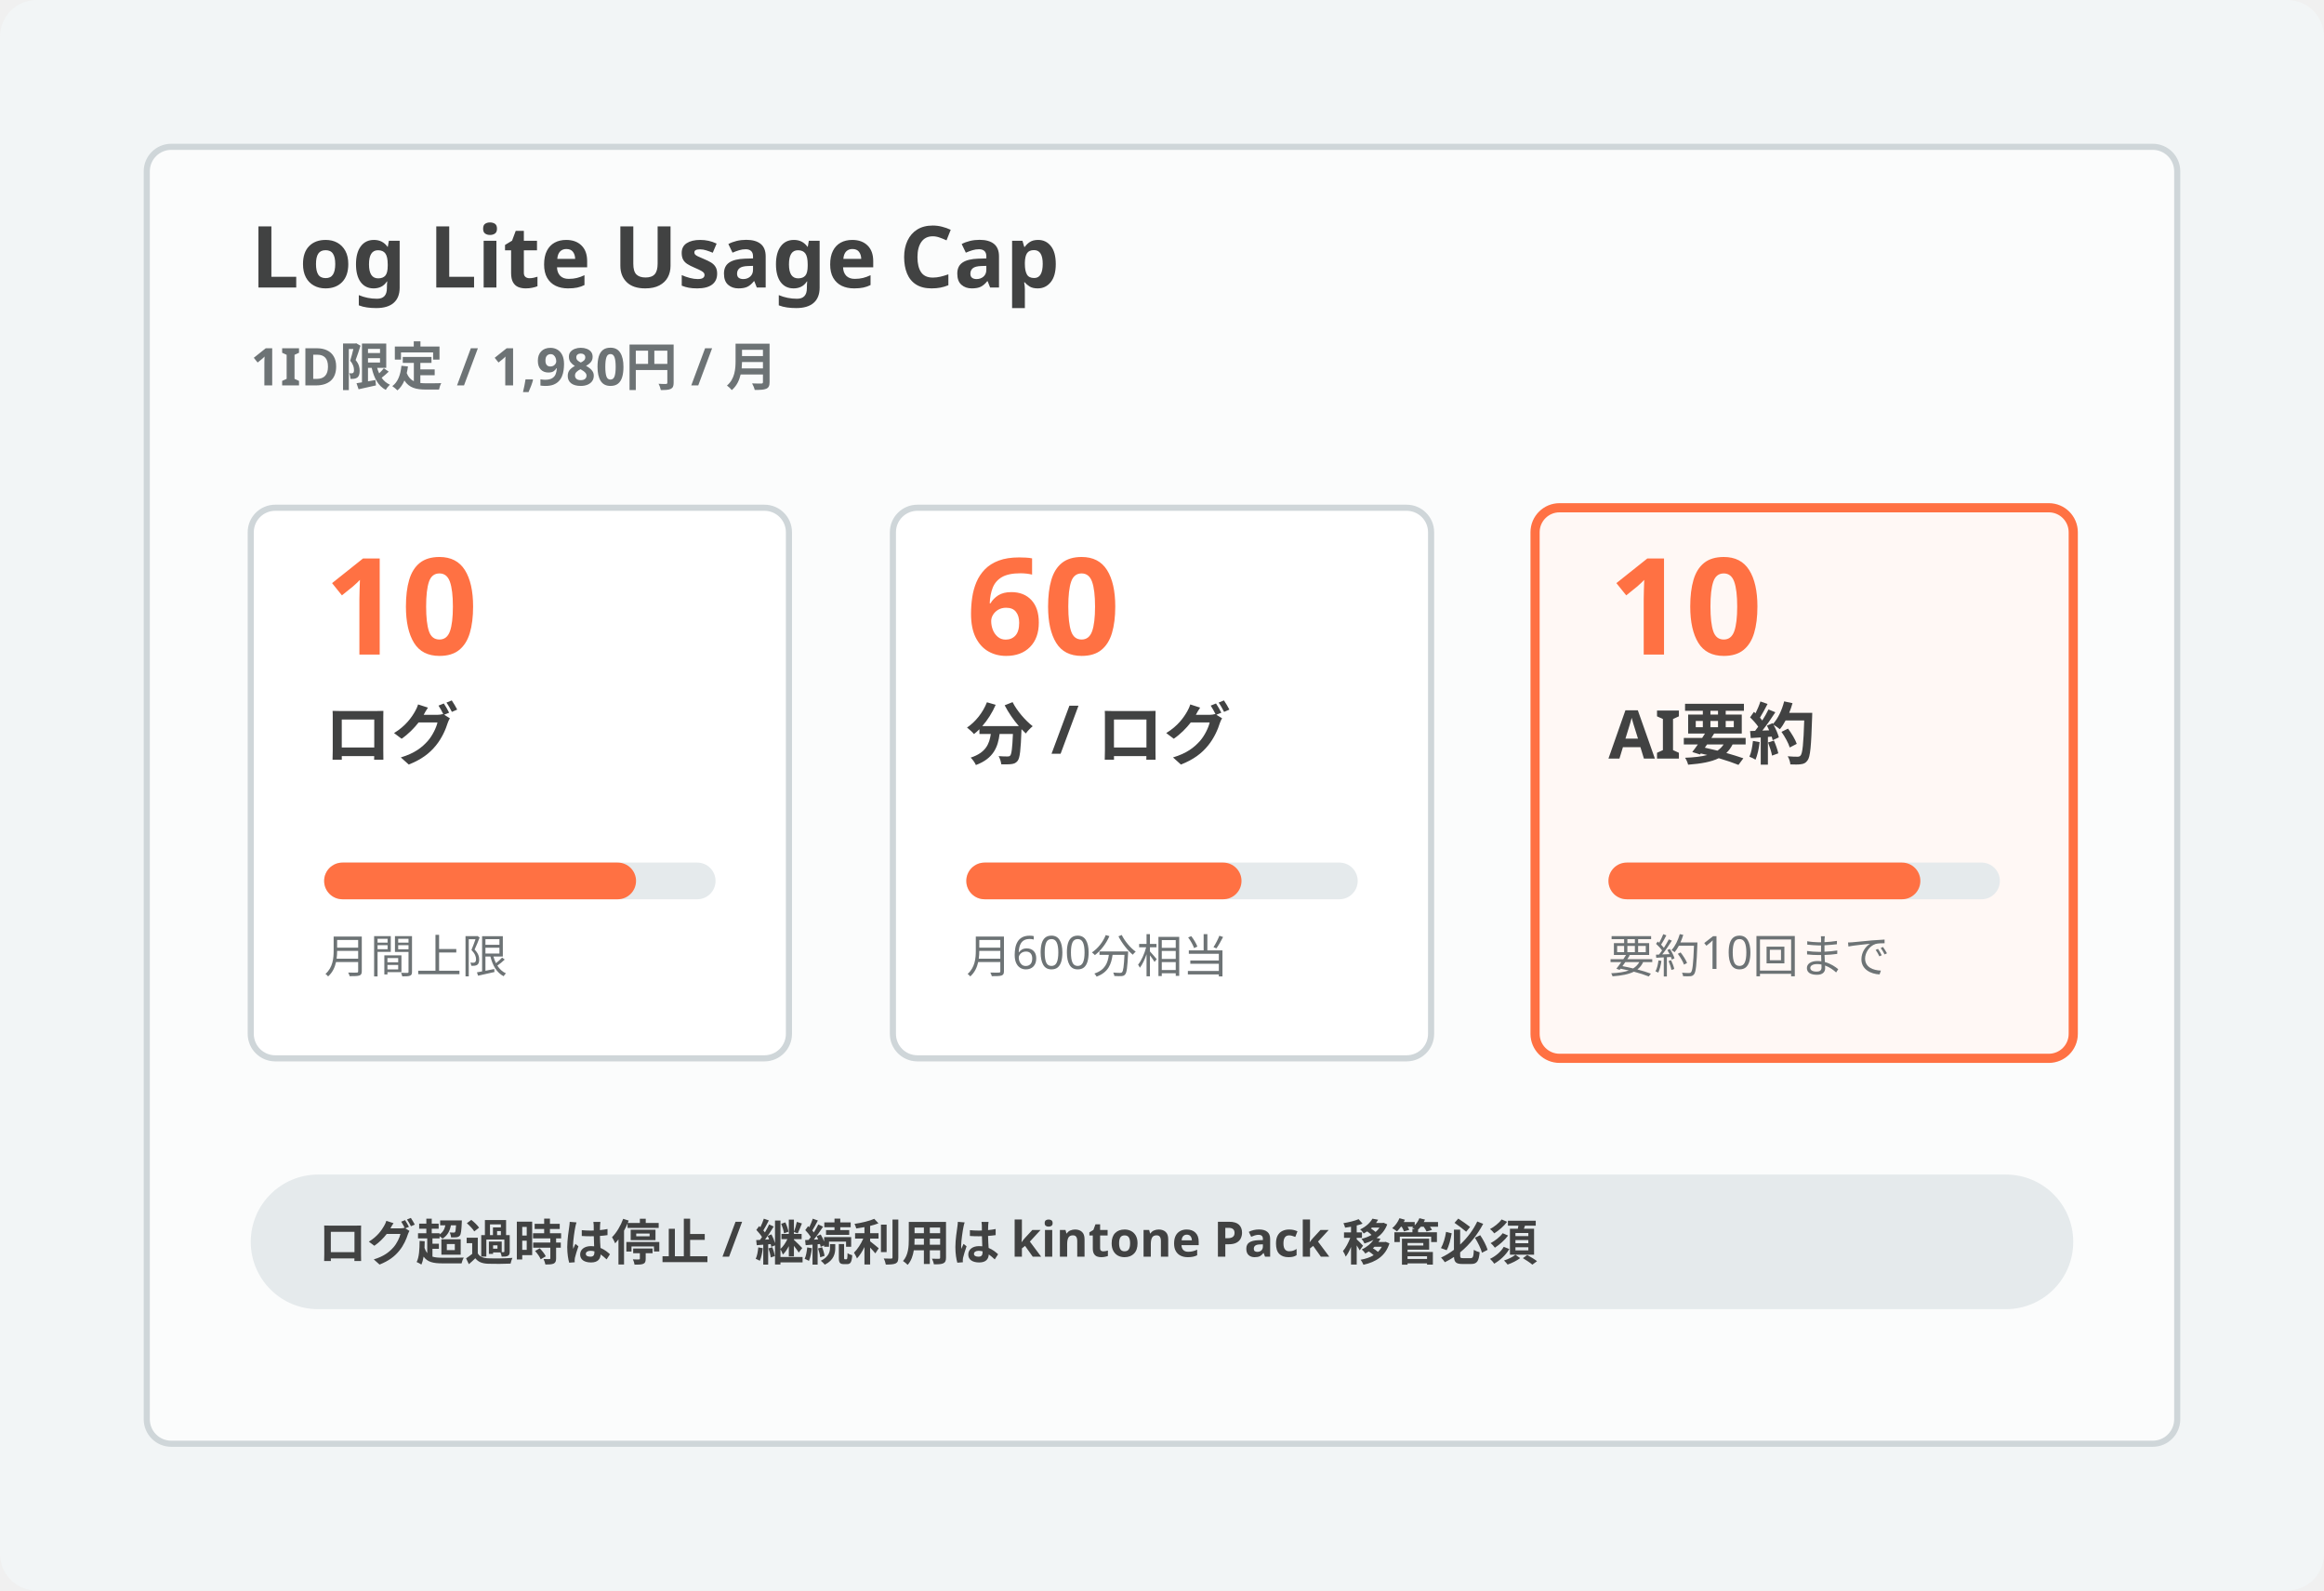
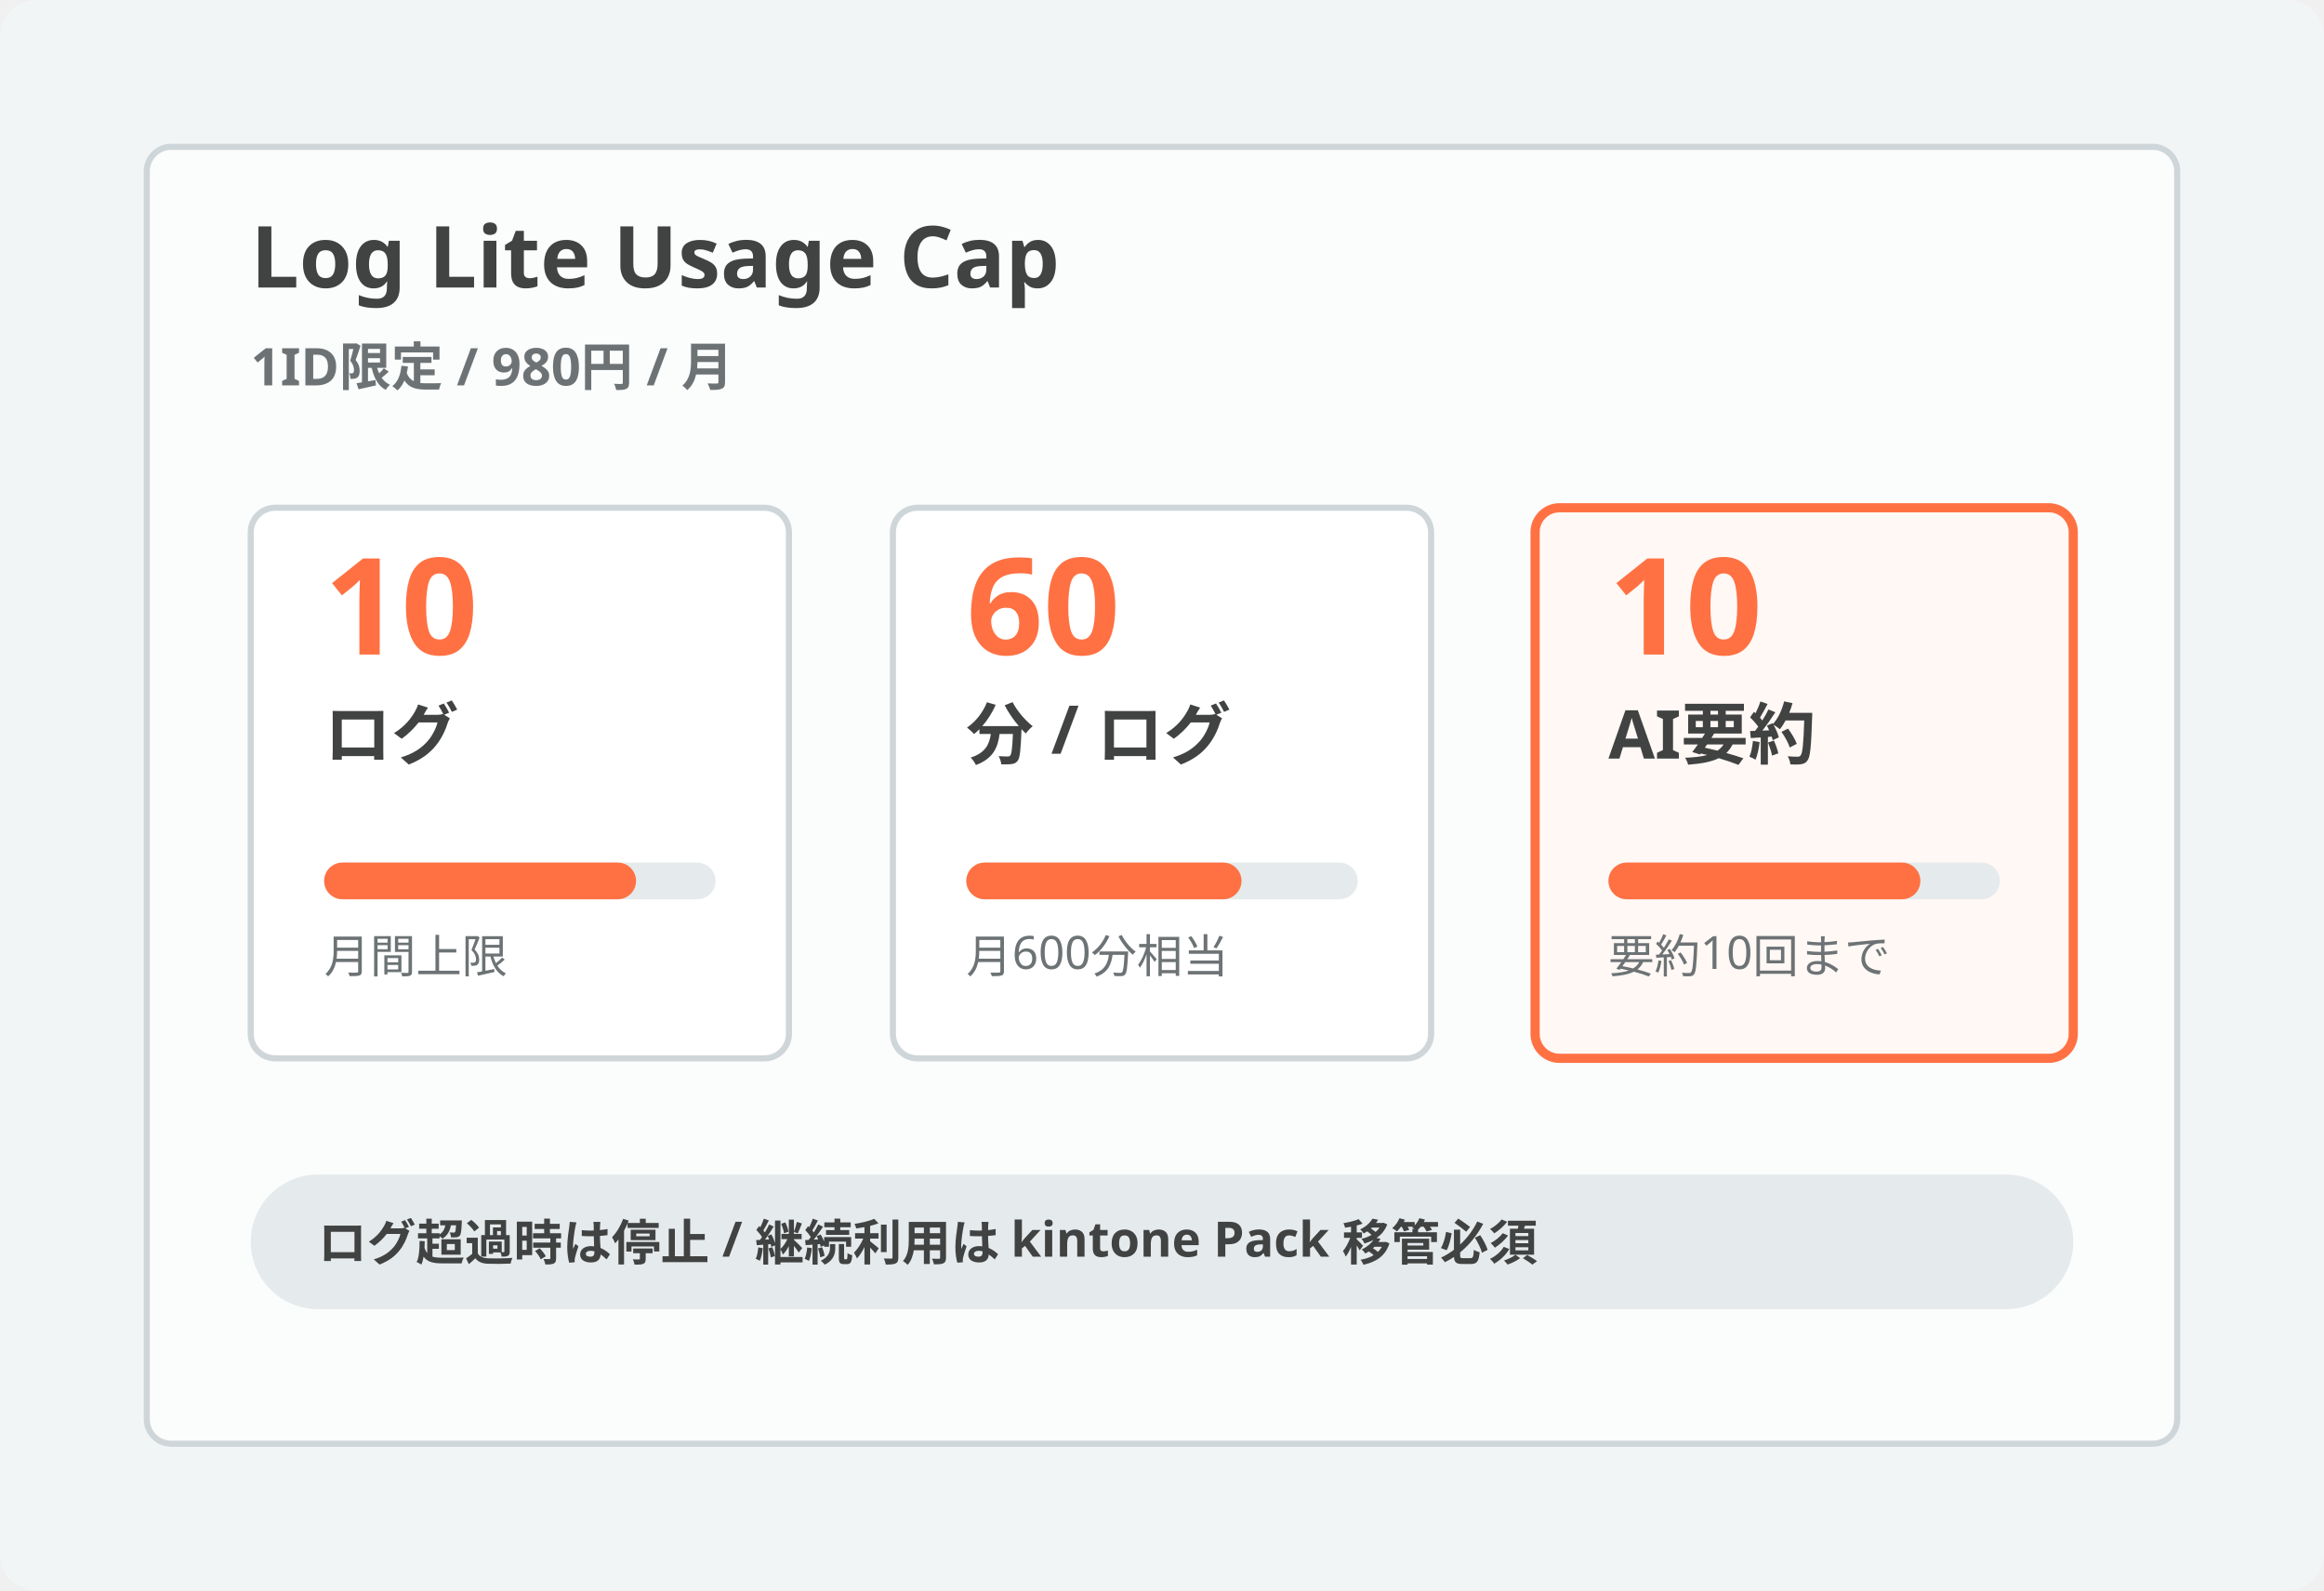
<svg xmlns="http://www.w3.org/2000/svg" viewBox="0 0 760 520" role="img" aria-labelledby="title desc">
  <rect width="760" height="520" rx="12" fill="#f2f5f6" />
  <rect x="48" y="48" width="664" height="424" rx="8" fill="#fbfcfc" stroke="#cfd6d9" stroke-width="2" />
  <text x="82" y="94" fill="#414242" font-family="system-ui, sans-serif" font-size="28" font-weight="850">Log Lite Usage Cap</text>
-   <text x="82" y="126" fill="#6d7375" font-family="system-ui, sans-serif" font-size="17" font-weight="700">1ID限定 / 1,980円 / 月</text>
+   <text x="82" y="126" fill="#6d7375" font-family="system-ui, sans-serif" font-size="17" font-weight="700">1ID限定 / 980円 / 月</text>
  <g transform="translate(82 166)">
    <rect width="176" height="180" rx="8" fill="#fff" stroke="#cfd6d9" stroke-width="2" />
    <text x="24" y="48" fill="#ff7143" font-family="system-ui, sans-serif" font-size="44" font-weight="900">10</text>
    <text x="24" y="82" fill="#414242" font-family="system-ui, sans-serif" font-size="22" font-weight="850">ログ</text>
    <rect x="24" y="116" width="128" height="12" rx="6" fill="#e5eaec" />
    <rect x="24" y="116" width="102" height="12" rx="6" fill="#ff7143" />
    <text x="24" y="152" fill="#6d7375" font-family="system-ui, sans-serif" font-size="15">月間上限</text>
  </g>
  <g transform="translate(292 166)">
    <rect width="176" height="180" rx="8" fill="#fff" stroke="#cfd6d9" stroke-width="2" />
    <text x="24" y="48" fill="#ff7143" font-family="system-ui, sans-serif" font-size="44" font-weight="900">60</text>
    <text x="24" y="82" fill="#414242" font-family="system-ui, sans-serif" font-size="22" font-weight="850">分 / ログ</text>
    <rect x="24" y="116" width="128" height="12" rx="6" fill="#e5eaec" />
    <rect x="24" y="116" width="90" height="12" rx="6" fill="#ff7143" />
    <text x="24" y="152" fill="#6d7375" font-family="system-ui, sans-serif" font-size="15">月600分相当</text>
  </g>
  <g transform="translate(502 166)">
    <rect width="176" height="180" rx="8" fill="#fff8f5" stroke="#ff7143" stroke-width="3" />
    <text x="24" y="48" fill="#ff7143" font-family="system-ui, sans-serif" font-size="44" font-weight="900">10</text>
    <text x="24" y="82" fill="#414242" font-family="system-ui, sans-serif" font-size="22" font-weight="850">AI要約</text>
    <rect x="24" y="116" width="128" height="12" rx="6" fill="#e5eaec" />
    <rect x="24" y="116" width="102" height="12" rx="6" fill="#ff7143" />
    <text x="24" y="152" fill="#6d7375" font-family="system-ui, sans-serif" font-size="15">要約10回まで</text>
  </g>
  <rect x="82" y="384" width="596" height="44" rx="22" fill="#e5eaec" />
  <text x="104" y="412" fill="#414242" font-family="system-ui, sans-serif" font-size="16" font-weight="850">ログ超過時は停止 / 継続利用は kintone Pack 移管必須</text>
</svg>
